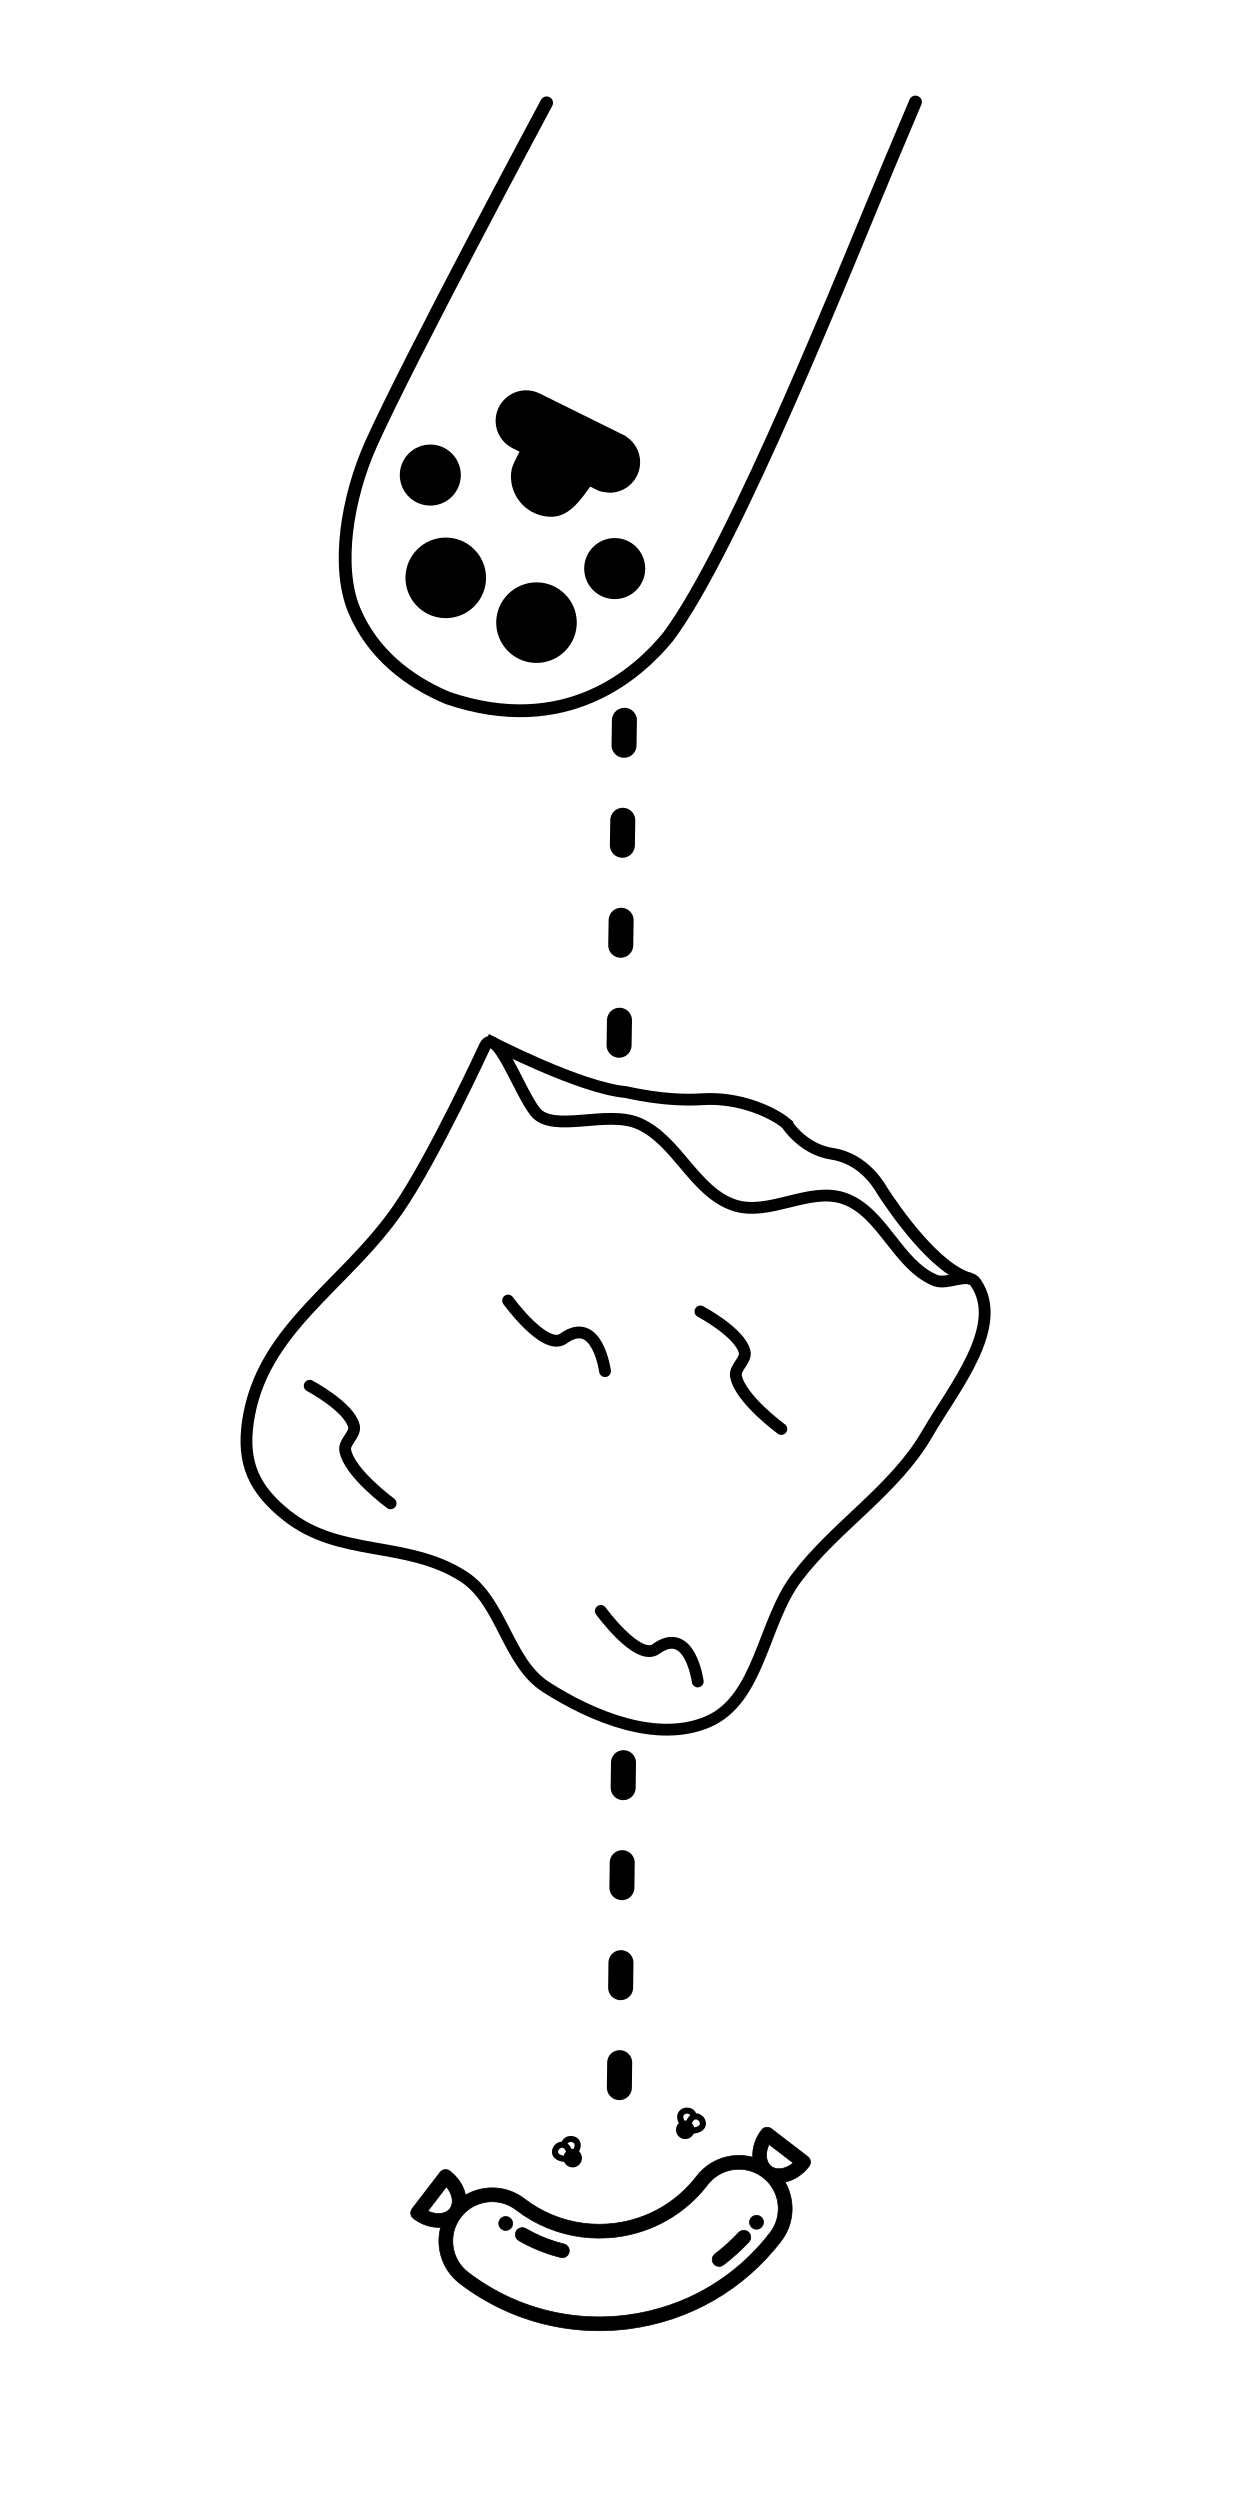
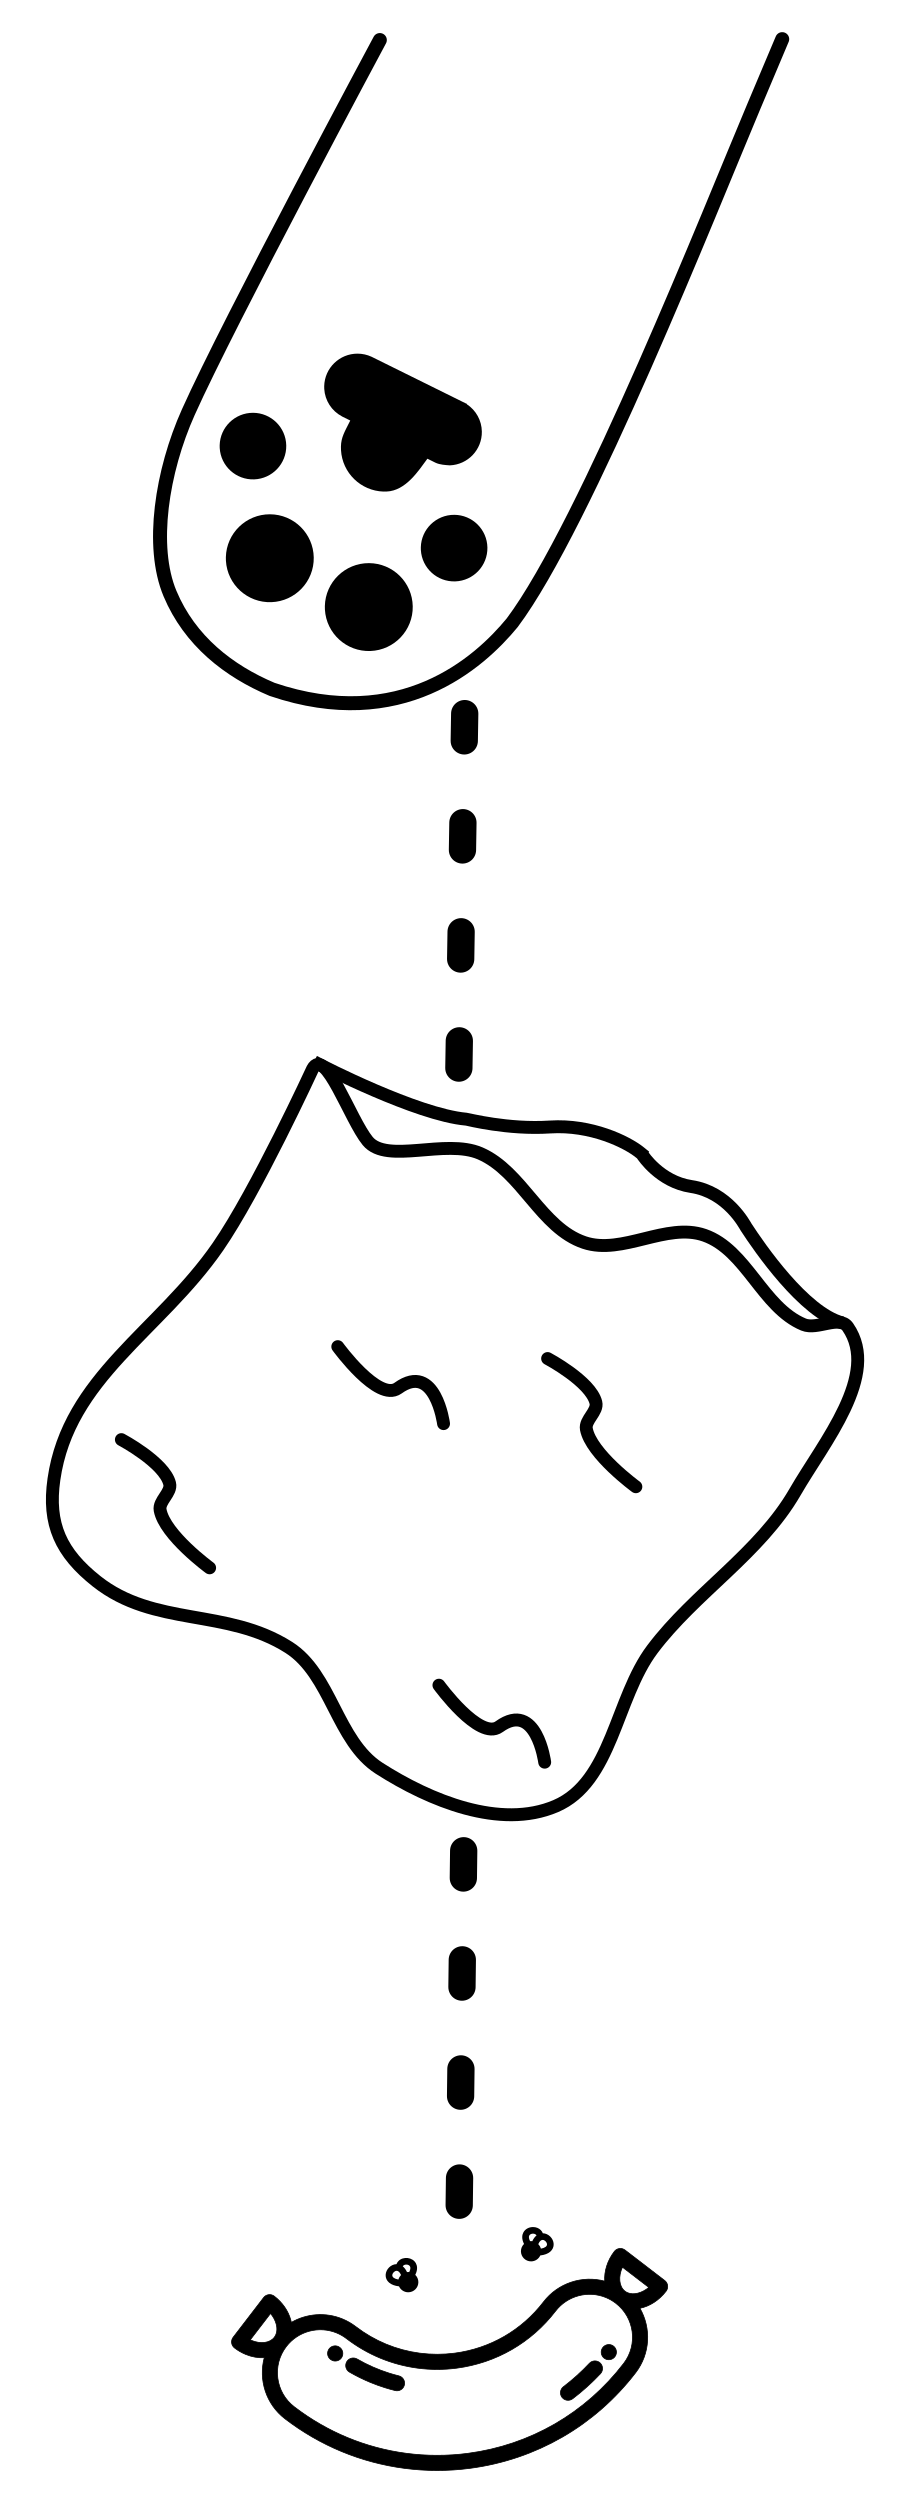
- <svg xmlns="http://www.w3.org/2000/svg" xmlns:ns1="http://www.openswatchbook.org/uri/2009/osb" width="150mm" height="300mm" viewBox="0 0 150 300" version="1.1" id="svg8">
+ <svg xmlns="http://www.w3.org/2000/svg" xmlns:ns1="http://www.openswatchbook.org/uri/2009/osb" width="100mm" height="275mm" viewBox="0 0 100 275" version="1.1" id="svg8">
  <defs id="defs2">
    <marker style="overflow:visible" id="SemiCircleIn" refX="0" refY="0" orient="auto">
      <path transform="scale(0.6)" style="fill:#000000;fill-opacity:1;fill-rule:evenodd;stroke:#000000;stroke-width:1pt;stroke-opacity:1" d="m -0.375,-0.046 c 0,2.76 2.24,5 5,5 v -10 c -2.76,0 -5,2.24 -5,5 z" id="path1307" />
    </marker>
    <linearGradient id="linearGradient3066" ns1:paint="solid">
      <stop style="stop-color:#000000;stop-opacity:1;" offset="0" id="stop3064" />
    </linearGradient>
  </defs>
  <g id="layer1">
-     <path style="fill:none;fill-opacity:1;stroke:#000000;stroke-width:3;stroke-linecap:round;stroke-linejoin:round;stroke-miterlimit:4;stroke-dasharray:3, 9;stroke-dashoffset:0;stroke-opacity:1;paint-order:stroke fill markers" d="M 74.931,86.435 74.27,126.57" id="path1127" />
-     <path style="fill:none;fill-opacity:1;stroke:#000000;stroke-width:3;stroke-linecap:round;stroke-linejoin:round;stroke-miterlimit:4;stroke-dasharray:3, 9;stroke-dashoffset:0;stroke-opacity:1;paint-order:stroke fill markers" d="m 74.818,211.52 -0.564,44.534" id="path1127-3" />
-     <g id="g999" transform="matrix(0.07694464,0.03187888,-0.03187888,0.07694464,61.10531,236.8544)" style="fill:#000000;fill-opacity:1;stroke:#000000;stroke-opacity:1">
+     <path style="fill:none;fill-opacity:1;stroke:#000000;stroke-width:3;stroke-linecap:round;stroke-linejoin:round;stroke-miterlimit:4;stroke-dasharray:3, 9;stroke-dashoffset:0;stroke-opacity:1;paint-order:stroke fill markers" d="m 51.118,78.498 -0.661,40.135" id="path1127" />
+     <path style="fill:none;fill-opacity:1;stroke:#000000;stroke-width:3;stroke-linecap:round;stroke-linejoin:round;stroke-miterlimit:4;stroke-dasharray:3, 9;stroke-dashoffset:0;stroke-opacity:1;paint-order:stroke fill markers" d="m 51.006,203.583 -0.564,44.534" id="path1127-3" />
+     <g id="g999" transform="matrix(0.07694464,0.03187888,-0.03187888,0.07694464,37.2928,228.9169)" style="fill:#000000;fill-opacity:1;stroke:#000000;stroke-opacity:1">
      <g id="g906" style="fill:#000000;fill-opacity:1;stroke:#000000;stroke-opacity:1">
        <g id="g904" style="fill:#000000;fill-opacity:1;stroke:#000000;stroke-opacity:1">
          <path d="m 482.009,125.121 c 10.744,-7.207 19.32,-19.304 23.293,-34.132 0.686,-2.562 0.327,-5.292 -0.999,-7.588 -1.326,-2.297 -3.51,-3.973 -6.072,-4.659 L 434.33,61.619 c -2.561,-0.687 -5.291,-0.327 -7.588,0.999 -2.297,1.326 -3.973,3.51 -4.659,6.072 -3.975,14.835 -2.423,29.589 3.252,41.162 -30.429,3.963 -56.085,25.977 -64.195,56.245 -12.229,45.636 -41.491,83.775 -82.398,107.392 -26.895,15.528 -57.431,23.735 -88.303,23.735 -15.415,0 -30.858,-2.044 -45.9,-6.074 -6.516,-1.746 -13.211,-2.631 -19.9,-2.631 -24.345,0 -46.615,11.565 -60.825,30.06 -0.574,-0.852 -1.17,-1.7 -1.81,-2.534 -7.583,-9.879 -19.052,-17.273 -32.293,-20.821 -2.561,-0.685 -5.29,-0.327 -7.588,0.999 -2.297,1.326 -3.973,3.51 -4.659,6.072 L 0.341,366.198 c -0.686,2.562 -0.327,5.292 0.999,7.588 1.326,2.297 3.51,3.973 6.072,4.659 5.556,1.489 11.211,2.244 16.809,2.244 8.993,0 17.32,-1.94 24.389,-5.414 3.964,29.83 25.377,55.854 56.209,64.114 28.064,7.52 56.894,11.333 85.683,11.333 57.684,0 114.729,-15.332 164.968,-44.338 76.414,-44.118 131.073,-115.347 153.908,-200.568 8.254,-30.808 -3.551,-62.342 -27.369,-80.695 z M 50.56,345.409 c -2.45,9.14 -13.035,15.28 -26.339,15.28 -0.562,0 -1.125,-0.011 -1.689,-0.034 L 33.913,318.18 c 4.934,2.584 9.127,6.006 12.227,10.044 4.313,5.621 5.884,11.724 4.42,17.185 z M 439.895,83.815 482.31,95.18 c -5.428,10.246 -14.35,17.195 -23.084,17.195 -1.392,0 -2.772,-0.181 -4.107,-0.538 -9.751,-2.612 -15.723,-14.439 -15.224,-28.022 z m 50.164,116.825 c -21.452,80.06 -72.802,146.977 -144.59,188.424 -47.204,27.252 -100.79,41.659 -154.968,41.659 -27.042,0 -54.129,-3.584 -80.507,-10.652 -30.216,-8.096 -48.213,-39.266 -40.117,-69.484 6.637,-24.768 29.154,-42.067 54.761,-42.067 4.942,0 9.897,0.656 14.725,1.95 16.729,4.482 33.913,6.755 51.076,6.755 34.378,0 68.371,-9.134 98.303,-26.415 45.533,-26.288 78.105,-68.741 91.716,-119.537 6.636,-24.768 29.153,-42.067 54.759,-42.067 4.94,0 9.893,0.655 14.72,1.948 0.002,0.001 0.003,0.001 0.005,0.001 10e-4,0 0.003,0.001 0.005,0.001 30.213,8.1 48.207,39.268 40.112,69.484 z" id="path902" style="fill:#000000;fill-opacity:1;stroke:#000000;stroke-opacity:1" />
        </g>
      </g>
      <g id="g912" style="fill:#000000;fill-opacity:1;stroke:#000000;stroke-opacity:1">
        <g id="g910" style="fill:#000000;fill-opacity:1;stroke:#000000;stroke-opacity:1">
          <path d="m 135.771,324.664 c -0.005,-10e-4 -0.118,-0.032 -0.123,-0.033 -5.317,-1.47 -10.83,1.652 -12.302,6.976 -1.471,5.323 1.652,10.831 6.976,12.302 0.013,0.003 0.084,0.023 0.112,0.031 0.89,0.246 1.785,0.363 2.666,0.363 4.38,0 8.4,-2.9 9.629,-7.326 1.479,-5.323 -1.636,-10.835 -6.958,-12.313 z" id="path908-3" style="fill:#000000;fill-opacity:1;stroke:#000000;stroke-opacity:1" />
        </g>
      </g>
      <g id="g918" style="fill:#000000;fill-opacity:1;stroke:#000000;stroke-opacity:1">
        <g id="g916" style="fill:#000000;fill-opacity:1;stroke:#000000;stroke-opacity:1">
          <path d="m 461.086,211.966 c -5.171,-1.948 -10.937,0.664 -12.884,5.832 -5.43,14.411 -12.105,28.439 -19.842,41.698 -2.784,4.77 -1.173,10.894 3.597,13.677 1.585,0.925 3.319,1.364 5.03,1.364 3.44,0 6.788,-1.776 8.646,-4.961 8.299,-14.222 15.46,-29.27 21.283,-44.727 1.948,-5.168 -0.662,-10.936 -5.83,-12.883 z" id="path914-6" style="fill:#000000;fill-opacity:1;stroke:#000000;stroke-opacity:1" />
        </g>
      </g>
      <g id="g924" style="fill:#000000;fill-opacity:1;stroke:#000000;stroke-opacity:1">
        <g id="g922" style="fill:#000000;fill-opacity:1;stroke:#000000;stroke-opacity:1">
          <path d="m 468.814,184.655 c -5.324,-1.418 -10.802,1.793 -12.238,7.108 -0.004,0.014 -0.029,0.108 -0.033,0.123 -1.415,5.33 1.761,10.759 7.087,12.187 0.86,0.23 1.725,0.341 2.575,0.341 4.417,0 8.471,-2.966 9.678,-7.429 l 0.051,-0.19 c 1.391,-5.329 -1.799,-10.725 -7.12,-12.14 z" id="path920" style="fill:#000000;fill-opacity:1;stroke:#000000;stroke-opacity:1" />
        </g>
      </g>
      <g id="g930-7" style="fill:#000000;fill-opacity:1;stroke:#000000;stroke-opacity:1">
        <g id="g928" style="fill:#000000;fill-opacity:1;stroke:#000000;stroke-opacity:1">
          <path d="m 233.376,337.857 c -0.828,-5.461 -5.923,-9.217 -11.387,-8.391 -4.323,0.654 -8.721,1.181 -13.069,1.564 -15.414,1.358 -31.013,1.011 -46.367,-1.031 -5.475,-0.726 -10.503,3.12 -11.231,8.594 -0.728,5.475 3.12,10.503 8.595,11.231 10.106,1.344 20.31,2.017 30.509,2.017 6.762,0 13.521,-0.296 20.248,-0.888 4.762,-0.419 9.576,-0.996 14.31,-1.712 5.461,-0.827 9.218,-5.923 8.392,-11.384 z" id="path926" style="fill:#000000;fill-opacity:1;stroke:#000000;stroke-opacity:1" />
        </g>
      </g>
-       <g id="g932-5" style="fill:#000000;fill-opacity:1;stroke:#000000;stroke-opacity:1">
- </g>
-       <g id="g934" style="fill:#000000;fill-opacity:1;stroke:#000000;stroke-opacity:1">
- </g>
-       <g id="g936" style="fill:#000000;fill-opacity:1;stroke:#000000;stroke-opacity:1">
- </g>
-       <g id="g938" style="fill:#000000;fill-opacity:1;stroke:#000000;stroke-opacity:1">
- </g>
-       <g id="g940" style="fill:#000000;fill-opacity:1;stroke:#000000;stroke-opacity:1">
- </g>
-       <g id="g942" style="fill:#000000;fill-opacity:1;stroke:#000000;stroke-opacity:1">
- </g>
-       <g id="g944" style="fill:#000000;fill-opacity:1;stroke:#000000;stroke-opacity:1">
- </g>
-       <g id="g946" style="fill:#000000;fill-opacity:1;stroke:#000000;stroke-opacity:1">
- </g>
-       <g id="g948" style="fill:#000000;fill-opacity:1;stroke:#000000;stroke-opacity:1">
- </g>
-       <g id="g950" style="fill:#000000;fill-opacity:1;stroke:#000000;stroke-opacity:1">
- </g>
-       <g id="g952" style="fill:#000000;fill-opacity:1;stroke:#000000;stroke-opacity:1">
- </g>
-       <g id="g954" style="fill:#000000;fill-opacity:1;stroke:#000000;stroke-opacity:1">
- </g>
-       <g id="g956" style="fill:#000000;fill-opacity:1;stroke:#000000;stroke-opacity:1">
- </g>
-       <g id="g958" style="fill:#000000;fill-opacity:1;stroke:#000000;stroke-opacity:1">
- </g>
-       <g id="g960" style="fill:#000000;fill-opacity:1;stroke:#000000;stroke-opacity:1">
- </g>
+       <g id="g932-5" style="fill:#000000;fill-opacity:1;stroke:#000000;stroke-opacity:1" />
+       <g id="g934" style="fill:#000000;fill-opacity:1;stroke:#000000;stroke-opacity:1" />
+       <g id="g936" style="fill:#000000;fill-opacity:1;stroke:#000000;stroke-opacity:1" />
+       <g id="g938" style="fill:#000000;fill-opacity:1;stroke:#000000;stroke-opacity:1" />
+       <g id="g940" style="fill:#000000;fill-opacity:1;stroke:#000000;stroke-opacity:1" />
+       <g id="g942" style="fill:#000000;fill-opacity:1;stroke:#000000;stroke-opacity:1" />
+       <g id="g944" style="fill:#000000;fill-opacity:1;stroke:#000000;stroke-opacity:1" />
+       <g id="g946" style="fill:#000000;fill-opacity:1;stroke:#000000;stroke-opacity:1" />
+       <g id="g948" style="fill:#000000;fill-opacity:1;stroke:#000000;stroke-opacity:1" />
+       <g id="g950" style="fill:#000000;fill-opacity:1;stroke:#000000;stroke-opacity:1" />
+       <g id="g952" style="fill:#000000;fill-opacity:1;stroke:#000000;stroke-opacity:1" />
+       <g id="g954" style="fill:#000000;fill-opacity:1;stroke:#000000;stroke-opacity:1" />
+       <g id="g956" style="fill:#000000;fill-opacity:1;stroke:#000000;stroke-opacity:1" />
+       <g id="g958" style="fill:#000000;fill-opacity:1;stroke:#000000;stroke-opacity:1" />
+       <g id="g960" style="fill:#000000;fill-opacity:1;stroke:#000000;stroke-opacity:1" />
    </g>
-     <g id="g872" transform="matrix(0.5290239,0,0,0.5290239,31.69145,140.0084)" style="fill:none;stroke-width:3;stroke-miterlimit:4;stroke-dasharray:none">
+     <g id="g872" transform="matrix(0.5290239,0,0,0.5290239,7.878932,132.0708)" style="fill:none;stroke-width:3;stroke-miterlimit:4;stroke-dasharray:none">
      <g id="layer4" style="display:inline;fill:none;stroke-width:3;stroke-miterlimit:4;stroke-dasharray:none" />
      <g id="layer1-3" style="display:inline;fill:none;stroke-width:3;stroke-miterlimit:4;stroke-dasharray:none" />
      <g id="layer2" style="display:inline;fill:none;stroke-width:3;stroke-miterlimit:4;stroke-dasharray:none" />
      <g id="layer3" style="fill:none;stroke-width:3;stroke-miterlimit:4;stroke-dasharray:none">
        <g id="g1041" transform="matrix(1.532127,0,0,1.532127,-68.11477,-30.98953)" style="fill:none;stroke-width:1.958;stroke-miterlimit:4;stroke-dasharray:none">
          <g id="g1000" transform="matrix(-0.1599887,-0.09756288,0.09756288,-0.1599887,50.47816,63.41107)" style="fill:none;stroke-width:10.449;stroke-miterlimit:4;stroke-dasharray:none" />
          <g id="g1154" style="fill:none;stroke:#000000;stroke-width:10.449;stroke-miterlimit:4;stroke-dasharray:none;stroke-opacity:1" transform="matrix(-0.1599887,-0.09756288,0.09756288,-0.1599887,128.7252,131.3689)" />
          <g id="g885" transform="matrix(-0.1599887,-0.09756288,0.09756288,-0.1599887,129.2544,131.8981)" style="fill:none;stroke:#000000;stroke-width:10.449;stroke-linecap:butt;stroke-linejoin:round;stroke-miterlimit:4;stroke-dasharray:none;stroke-opacity:1">
            <g id="g932" transform="matrix(-2.973741,1.81342,-1.81342,-2.973741,849.3081,382.4052)">
              <g id="layer4-0" style="display:inline" />
              <g id="layer1-6" style="display:inline" />
              <g id="layer2-26" style="display:inline" />
              <g id="layer3-1">
                <g id="g1041-8" transform="matrix(1.532127,0,0,1.532127,-68.11477,-30.98953)" style="stroke-width:1.75;stroke-miterlimit:4;stroke-dasharray:none">
                  <g id="g1000-7" transform="matrix(-0.1599887,-0.09756288,0.09756288,-0.1599887,50.47816,63.41107)" style="stroke-width:9.339;stroke-miterlimit:4;stroke-dasharray:none" />
                  <g id="g1154-9" style="stroke:#000000;stroke-width:9.339;stroke-miterlimit:4;stroke-dasharray:none;stroke-opacity:1" transform="matrix(-0.1599887,-0.09756288,0.09756288,-0.1599887,128.7252,131.3689)" />
                  <g id="g885-2" transform="matrix(-0.1599887,-0.09756288,0.09756288,-0.1599887,129.2544,131.8981)" style="stroke:#000000;stroke-width:9.339;stroke-linecap:butt;stroke-linejoin:round;stroke-miterlimit:4;stroke-dasharray:none;stroke-opacity:1">
                    <g id="g1082" transform="rotate(-8.200143,257.6681,439.6202)" style="stroke-width:9.339;stroke-miterlimit:4;stroke-dasharray:none">
                      <path style="fill:none;fill-opacity:1;stroke:#000000;stroke-width:9.339;stroke-linecap:butt;stroke-linejoin:round;stroke-miterlimit:4;stroke-dasharray:none;stroke-opacity:1" d="m 400.191,331.717 c -19.438,-10.101 -51.105,23.932 -78.425,23.811 -33.092,-0.146 -61.753,-32.349 -94.738,-29.679 -28.96,2.344 -48.918,37.117 -77.906,39.094 C 116.994,367.134 89.894,333.417 57.693,333.736 46.976,333.841 36.534,350.448 27.475,344.721 -7.874,322.375 10.66,261.348 15.618,219.823 21.694,168.932 53.586,124.259 65.78,74.478 76.367,31.255 54.731,-25.397 85.482,-57.563 115.589,-89.054 170.785,-89.824 213.756,-82.642 c 35.929,6.005 58.653,48.835 94.605,54.706 52.709,8.608 95.287,-24.766 146.821,-10.743 31.832,8.662 48.958,23.904 57.499,55.769 19.287,71.949 -28.152,128.656 -42.94,201.663 -9.647,47.627 -12.316,145.26 -12.316,145.26 -1.621,19.123 -39.468,-23.064 -57.234,-32.296 z" id="path1242" />
                      <path style="fill:none;fill-opacity:1;stroke:#000000;stroke-width:9.339;stroke-linecap:square;stroke-linejoin:round;stroke-miterlimit:4;stroke-dasharray:none;stroke-opacity:1" d="m 453.914,368.896 c 0,0 -78.923,-5.792 -113.091,5.438 -1.217,0.4 -30.804,4.86 -58.044,18.686 -26.446,13.423 -55.432,12.016 -67.282,8.612" id="path1252" />
                      <path style="fill:none;fill-opacity:1;stroke:#000000;stroke-width:9.339;stroke-linecap:round;stroke-linejoin:round;stroke-miterlimit:4;stroke-dasharray:none;stroke-opacity:1" d="m 479.075,62.707 c 0,0 -35.106,-2.933 -44.633,-15.471 -4.13,-5.436 2.51,-14.761 -1.277,-20.441 C 422.988,11.528 383.775,2.496 383.775,2.496" id="path1248" />
                      <path style="fill:none;fill-opacity:1;stroke:#000000;stroke-width:9.339;stroke-linecap:round;stroke-linejoin:round;stroke-miterlimit:4;stroke-dasharray:none;stroke-opacity:1" d="m 197.66,-10.288 c 0,0 -42.839,-25.623 -51.927,-10.483 C 128.61,7.756 105.3,-31.404 105.3,-31.404" id="path1250" />
                      <path style="fill:none;fill-opacity:1;stroke:#000000;stroke-width:9.339;stroke-linecap:butt;stroke-linejoin:round;stroke-miterlimit:4;stroke-dasharray:none;stroke-opacity:1" d="m 213.077,400.662 c 0,0 -18.972,-12.868 -41.273,-7.03 -25.89,6.777 -46.791,-10.511 -48.139,-11.414 -14.435,-9.676 -62.972,-40.421 -91.223,-36.342" id="path1252-3" />
                    </g>
                  </g>
                  <g id="g1040-0" transform="matrix(-0.1599887,-0.09756288,0.09756288,-0.1599887,50.47816,63.41107)" style="stroke-width:9.339;stroke-miterlimit:4;stroke-dasharray:none" />
                </g>
              </g>
            </g>
          </g>
          <g id="g1040" transform="matrix(-0.1599887,-0.09756288,0.09756288,-0.1599887,50.47816,63.41107)" style="fill:none;stroke-width:10.449;stroke-miterlimit:4;stroke-dasharray:none" />
        </g>
      </g>
      <path style="fill:none;fill-opacity:1;stroke:#000000;stroke-width:2.681;stroke-linecap:round;stroke-linejoin:round;stroke-miterlimit:4;stroke-dasharray:none;stroke-opacity:1" d="m 98.972,32.829 c 0,0 8.934,4.741 10.032,9.126 0.476,1.901 -2.33,3.612 -1.973,5.54 0.961,5.179 10.291,11.994 10.291,11.994" id="path1248-7" />
      <path style="fill:none;fill-opacity:1;stroke:#000000;stroke-width:2.681;stroke-linecap:round;stroke-linejoin:round;stroke-miterlimit:4;stroke-dasharray:none;stroke-opacity:1" d="m 55.343,30.356 c 0,0 8.412,11.603 12.521,8.634 7.743,-5.595 9.47,7.375 9.47,7.375" id="path1250-5" />
    </g>
-     <g id="layer2-2" style="display:inline;stroke-width:3;stroke-miterlimit:4;stroke-dasharray:none" transform="matrix(0.5125333,0,0,0.5125333,8.896827,10.96694)">
+     <g id="layer2-2" style="display:inline;stroke-width:3;stroke-miterlimit:4;stroke-dasharray:none" transform="matrix(0.5125333,0,0,0.5125333,-14.91568,3.029438)">
      <path style="fill:none;stroke:#000000;stroke-width:3;stroke-linecap:round;stroke-linejoin:miter;stroke-miterlimit:4;stroke-dasharray:none;stroke-opacity:1" d="m 110.622,2.682 c 0,0 -32.345,60.31 -41.103,79.863 -5.689,12.7 -8.188,28.791 -3.932,38.942 4.256,10.15 12.626,16.639 21.909,20.554 27.658,9.392 44.457,-5.686 51.522,-14.283 15.694,-20.877 42.899,-89.569 51.844,-110.766 l 6.12,-14.504" id="path861" />
      <path style="fill:#000000;fill-opacity:1;stroke:none;stroke-width:3;stroke-linecap:round;stroke-linejoin:bevel;stroke-miterlimit:4;stroke-dasharray:none;paint-order:stroke fill markers" id="path908" d="m -121.981,-108.753 a 7.146,7.146 0 0 1 -7.003,7.145 7.146,7.146 0 0 1 -7.284,-6.859 7.146,7.146 0 0 1 6.712,-7.419 7.146,7.146 0 0 1 7.552,6.562" transform="rotate(-178.667)" />
      <path style="fill:#000000;fill-opacity:1;stroke:none;stroke-width:3;stroke-linecap:round;stroke-linejoin:bevel;stroke-miterlimit:4;stroke-dasharray:none;paint-order:stroke fill markers" id="path910" d="m -101.684,-121.829 a 9.433,9.433 0 0 1 -9.244,9.431 9.433,9.433 0 0 1 -9.614,-9.054 9.433,9.433 0 0 1 8.859,-9.794 9.433,9.433 0 0 1 9.969,8.661" transform="rotate(-178.667)" />
      <path style="fill:#000000;fill-opacity:1;stroke:none;stroke-width:3;stroke-linecap:round;stroke-linejoin:bevel;stroke-miterlimit:4;stroke-dasharray:none;paint-order:stroke fill markers" id="path912" d="m -80.2,-111.843 a 9.433,9.433 0 0 1 -9.244,9.431 9.433,9.433 0 0 1 -9.614,-9.054 9.433,9.433 0 0 1 8.859,-9.794 9.433,9.433 0 0 1 9.969,8.661" transform="rotate(-178.667)" />
      <path style="fill:#000000;fill-opacity:1;stroke:none;stroke-width:3;stroke-linecap:round;stroke-linejoin:bevel;stroke-miterlimit:4;stroke-dasharray:none;paint-order:stroke fill markers" id="path914" d="m -78.312,-87.868 a 7.146,7.146 0 0 1 -7.003,7.145 7.146,7.146 0 0 1 -7.284,-6.859 7.146,7.146 0 0 1 6.712,-7.419 7.146,7.146 0 0 1 7.552,6.562" transform="rotate(-178.667)" />
      <path id="path916" style="fill:#000000;fill-opacity:1;stroke:none;stroke-width:3;stroke-linecap:round;stroke-linejoin:bevel;stroke-miterlimit:4;stroke-dasharray:none;paint-order:stroke fill markers" d="m 111.416,99.588 c 0.212,0.006 0.424,0.005 0.635,-0.003 4.163,-0.153 6.9,-4.51 8.781,-7.05 l 1.025,0.509 c 0.23,0.131 0.467,0.249 0.71,0.353 0.977,0.459 2.161,0.498 3.066,0.568 3.888,-0.143 6.948,-3.37 6.883,-7.26 -0.038,-2.364 -1.243,-4.556 -3.218,-5.855 l 0.028,-0.058 -20.193,-9.994 c -0.076,-0.04 -0.153,-0.078 -0.231,-0.115 -0.024,-0.011 -0.049,-0.023 -0.073,-0.034 -0.934,-0.432 -1.95,-0.657 -2.978,-0.66 -3.891,-0.014 -7.078,3.089 -7.169,6.979 l 0.01,0.574 c 0.143,2.501 1.586,4.745 3.802,5.913 l -0.003,0.006 1.785,0.884 c -1.213,2.427 -1.957,3.565 -2.004,5.598 l 0.015,0.754 c 0.277,4.883 4.24,8.744 9.128,8.895 z" />
    </g>
-     <g id="g1041-2" style="fill:#000000;fill-opacity:1;stroke:none;stroke-opacity:1" transform="matrix(0.04882811,0,0,0.04882811,64.11258,251.2989)">
+     <g id="g1041-2" style="fill:#000000;fill-opacity:1;stroke:none;stroke-opacity:1" transform="matrix(0.04882811,0,0,0.04882811,40.30006,243.3614)">
      <g id="g1039" style="fill:#000000;fill-opacity:1;stroke:none;stroke-opacity:1">
        <path d="M 421.937,71.139 C 421.315,58.43 409.964,47.273 397.535,47.027 c -1.027,-2.646 -2.563,-5.032 -4.587,-7.084 -4.332,-4.392 -10.712,-6.911 -17.504,-6.911 -9.31,0 -17.588,4.577 -21.606,11.943 -2.907,5.332 -4.742,13.984 1.356,26.162 -4.305,4.153 -6.988,9.977 -6.988,16.431 0,12.61 10.223,22.832 22.832,22.832 9.229,0 17.172,-5.478 20.772,-13.357 9.61,-1.125 17.119,-3.94 22.325,-8.381 5.361,-4.57 8.131,-10.794 7.802,-17.523 z M 383.282,52.056 c -3.234,2.606 -6.627,6.637 -9.463,12.854 -0.912,-0.111 -1.839,-0.175 -2.782,-0.175 -0.74,0 -1.472,0.039 -2.195,0.107 -2.715,-5.289 -3.408,-9.803 -1.836,-12.686 2.697,-4.945 11.458,-5.54 15.263,-1.681 0.444,0.45 0.804,0.957 1.081,1.524 -0.023,0.019 -0.045,0.038 -0.068,0.057 z m 10.065,29.611 -0.438,-0.664 c -1.083,-3.613 -3.035,-6.849 -5.616,-9.466 0.587,-1.338 1.243,-2.649 2.024,-3.885 1.713,-2.711 4.327,-5.637 7.802,-5.637 4.633,-10e-4 9.599,4.974 9.838,9.857 0.227,4.655 -4.782,8.193 -13.61,9.795 z" id="path1037" style="fill:#000000;fill-opacity:1;stroke:none;stroke-opacity:1" />
      </g>
    </g>
-     <g id="g1053" style="fill:#000000;fill-opacity:1;stroke:none;stroke-opacity:1" transform="matrix(0.04882811,0,0,0.04882811,63.5797,252.4929)">
+     <g id="g1053" style="fill:#000000;fill-opacity:1;stroke:none;stroke-opacity:1" transform="matrix(0.04882811,0,0,0.04882811,39.76718,244.5554)">
      <g id="g1051" style="fill:#000000;fill-opacity:1;stroke:none;stroke-opacity:1">
        <path d="m 121.083,116.296 c 6.097,-12.178 4.261,-20.829 1.354,-26.161 -7.441,-13.646 -28.352,-15.939 -39.11,-5.034 -2.024,2.052 -3.561,4.439 -4.587,7.084 -12.43,0.247 -23.779,11.405 -24.401,24.112 -0.33,6.729 2.441,12.954 7.802,17.525 5.207,4.441 12.717,7.255 22.325,8.381 3.6,7.879 11.544,13.357 20.772,13.357 12.611,0 22.832,-10.223 22.832,-22.832 0,-6.454 -2.682,-12.279 -6.987,-16.432 z m -37.716,9.866 -0.438,0.664 c -8.829,-1.601 -13.838,-5.139 -13.61,-9.794 0.239,-4.883 5.205,-9.859 9.839,-9.859 2.861,0 5.222,2.095 6.846,4.251 0.726,0.964 1.354,1.997 1.923,3.061 0.367,0.689 0.717,1.435 1.057,2.21 -2.581,2.617 -4.533,5.853 -5.617,9.467 z m 24.065,-16.159 c -0.723,-0.07 -1.454,-0.108 -2.195,-0.108 -0.942,0 -1.869,0.064 -2.782,0.175 -2.828,-6.199 -6.21,-10.225 -9.437,-12.832 -0.032,-0.026 -0.063,-0.054 -0.095,-0.08 0.277,-0.567 0.637,-1.074 1.082,-1.524 3.802,-3.852 12.562,-3.27 15.262,1.682 1.573,2.883 0.88,7.396 -1.835,12.687 z" id="path1049" style="fill:#000000;fill-opacity:1;stroke:none;stroke-opacity:1" />
      </g>
    </g>
-     <g id="g1055" style="fill:#000000;fill-opacity:1;stroke:none;stroke-opacity:1" transform="matrix(0.2645833,0,0,0.2645833,72.07854,83.67498)" />
-     <g id="g1057" style="fill:#000000;fill-opacity:1;stroke:none;stroke-opacity:1" transform="matrix(0.2645833,0,0,0.2645833,72.07854,83.67498)" />
-     <g id="g1059" style="fill:#000000;fill-opacity:1;stroke:none;stroke-opacity:1" transform="matrix(0.2645833,0,0,0.2645833,72.07854,83.67498)" />
-     <g id="g1061" style="fill:#000000;fill-opacity:1;stroke:none;stroke-opacity:1" transform="matrix(0.2645833,0,0,0.2645833,72.07854,83.67498)" />
-     <g id="g1063" style="fill:#000000;fill-opacity:1;stroke:none;stroke-opacity:1" transform="matrix(0.2645833,0,0,0.2645833,72.07854,83.67498)" />
-     <g id="g1065" style="fill:#000000;fill-opacity:1;stroke:none;stroke-opacity:1" transform="matrix(0.2645833,0,0,0.2645833,72.07854,83.67498)" />
-     <g id="g1067" style="fill:#000000;fill-opacity:1;stroke:none;stroke-opacity:1" transform="matrix(0.2645833,0,0,0.2645833,72.07854,83.67498)" />
-     <g id="g1069" style="fill:#000000;fill-opacity:1;stroke:none;stroke-opacity:1" transform="matrix(0.2645833,0,0,0.2645833,72.07854,83.67498)" />
-     <g id="g1071" style="fill:#000000;fill-opacity:1;stroke:none;stroke-opacity:1" transform="matrix(0.2645833,0,0,0.2645833,72.07854,83.67498)" />
-     <g id="g1073" style="fill:#000000;fill-opacity:1;stroke:none;stroke-opacity:1" transform="matrix(0.2645833,0,0,0.2645833,72.07854,83.67498)" />
-     <g id="g1075" style="fill:#000000;fill-opacity:1;stroke:none;stroke-opacity:1" transform="matrix(0.2645833,0,0,0.2645833,72.07854,83.67498)" />
-     <g id="g1077" style="fill:#000000;fill-opacity:1;stroke:none;stroke-opacity:1" transform="matrix(0.2645833,0,0,0.2645833,72.07854,83.67498)" />
-     <g id="g1079" style="fill:#000000;fill-opacity:1;stroke:none;stroke-opacity:1" transform="matrix(0.2645833,0,0,0.2645833,72.07854,83.67498)" />
-     <g id="g1081" style="fill:#000000;fill-opacity:1;stroke:none;stroke-opacity:1" transform="matrix(0.2645833,0,0,0.2645833,72.07854,83.67498)" />
-     <g id="g1083" style="fill:#000000;fill-opacity:1;stroke:none;stroke-opacity:1" transform="matrix(0.2645833,0,0,0.2645833,72.07854,83.67498)" />
+     <g id="g1055" style="fill:#000000;fill-opacity:1;stroke:none;stroke-opacity:1" transform="matrix(0.2645833,0,0,0.2645833,48.26603,75.73748)" />
+     <g id="g1057" style="fill:#000000;fill-opacity:1;stroke:none;stroke-opacity:1" transform="matrix(0.2645833,0,0,0.2645833,48.26603,75.73748)" />
+     <g id="g1059" style="fill:#000000;fill-opacity:1;stroke:none;stroke-opacity:1" transform="matrix(0.2645833,0,0,0.2645833,48.26603,75.73748)" />
+     <g id="g1061" style="fill:#000000;fill-opacity:1;stroke:none;stroke-opacity:1" transform="matrix(0.2645833,0,0,0.2645833,48.26603,75.73748)" />
+     <g id="g1063" style="fill:#000000;fill-opacity:1;stroke:none;stroke-opacity:1" transform="matrix(0.2645833,0,0,0.2645833,48.26603,75.73748)" />
+     <g id="g1065" style="fill:#000000;fill-opacity:1;stroke:none;stroke-opacity:1" transform="matrix(0.2645833,0,0,0.2645833,48.26603,75.73748)" />
+     <g id="g1067" style="fill:#000000;fill-opacity:1;stroke:none;stroke-opacity:1" transform="matrix(0.2645833,0,0,0.2645833,48.26603,75.73748)" />
+     <g id="g1069" style="fill:#000000;fill-opacity:1;stroke:none;stroke-opacity:1" transform="matrix(0.2645833,0,0,0.2645833,48.26603,75.73748)" />
+     <g id="g1071" style="fill:#000000;fill-opacity:1;stroke:none;stroke-opacity:1" transform="matrix(0.2645833,0,0,0.2645833,48.26603,75.73748)" />
+     <g id="g1073" style="fill:#000000;fill-opacity:1;stroke:none;stroke-opacity:1" transform="matrix(0.2645833,0,0,0.2645833,48.26603,75.73748)" />
+     <g id="g1075" style="fill:#000000;fill-opacity:1;stroke:none;stroke-opacity:1" transform="matrix(0.2645833,0,0,0.2645833,48.26603,75.73748)" />
+     <g id="g1077" style="fill:#000000;fill-opacity:1;stroke:none;stroke-opacity:1" transform="matrix(0.2645833,0,0,0.2645833,48.26603,75.73748)" />
+     <g id="g1079" style="fill:#000000;fill-opacity:1;stroke:none;stroke-opacity:1" transform="matrix(0.2645833,0,0,0.2645833,48.26603,75.73748)" />
+     <g id="g1081" style="fill:#000000;fill-opacity:1;stroke:none;stroke-opacity:1" transform="matrix(0.2645833,0,0,0.2645833,48.26603,75.73748)" />
+     <g id="g1083" style="fill:#000000;fill-opacity:1;stroke:none;stroke-opacity:1" transform="matrix(0.2645833,0,0,0.2645833,48.26603,75.73748)" />
  </g>
</svg>
